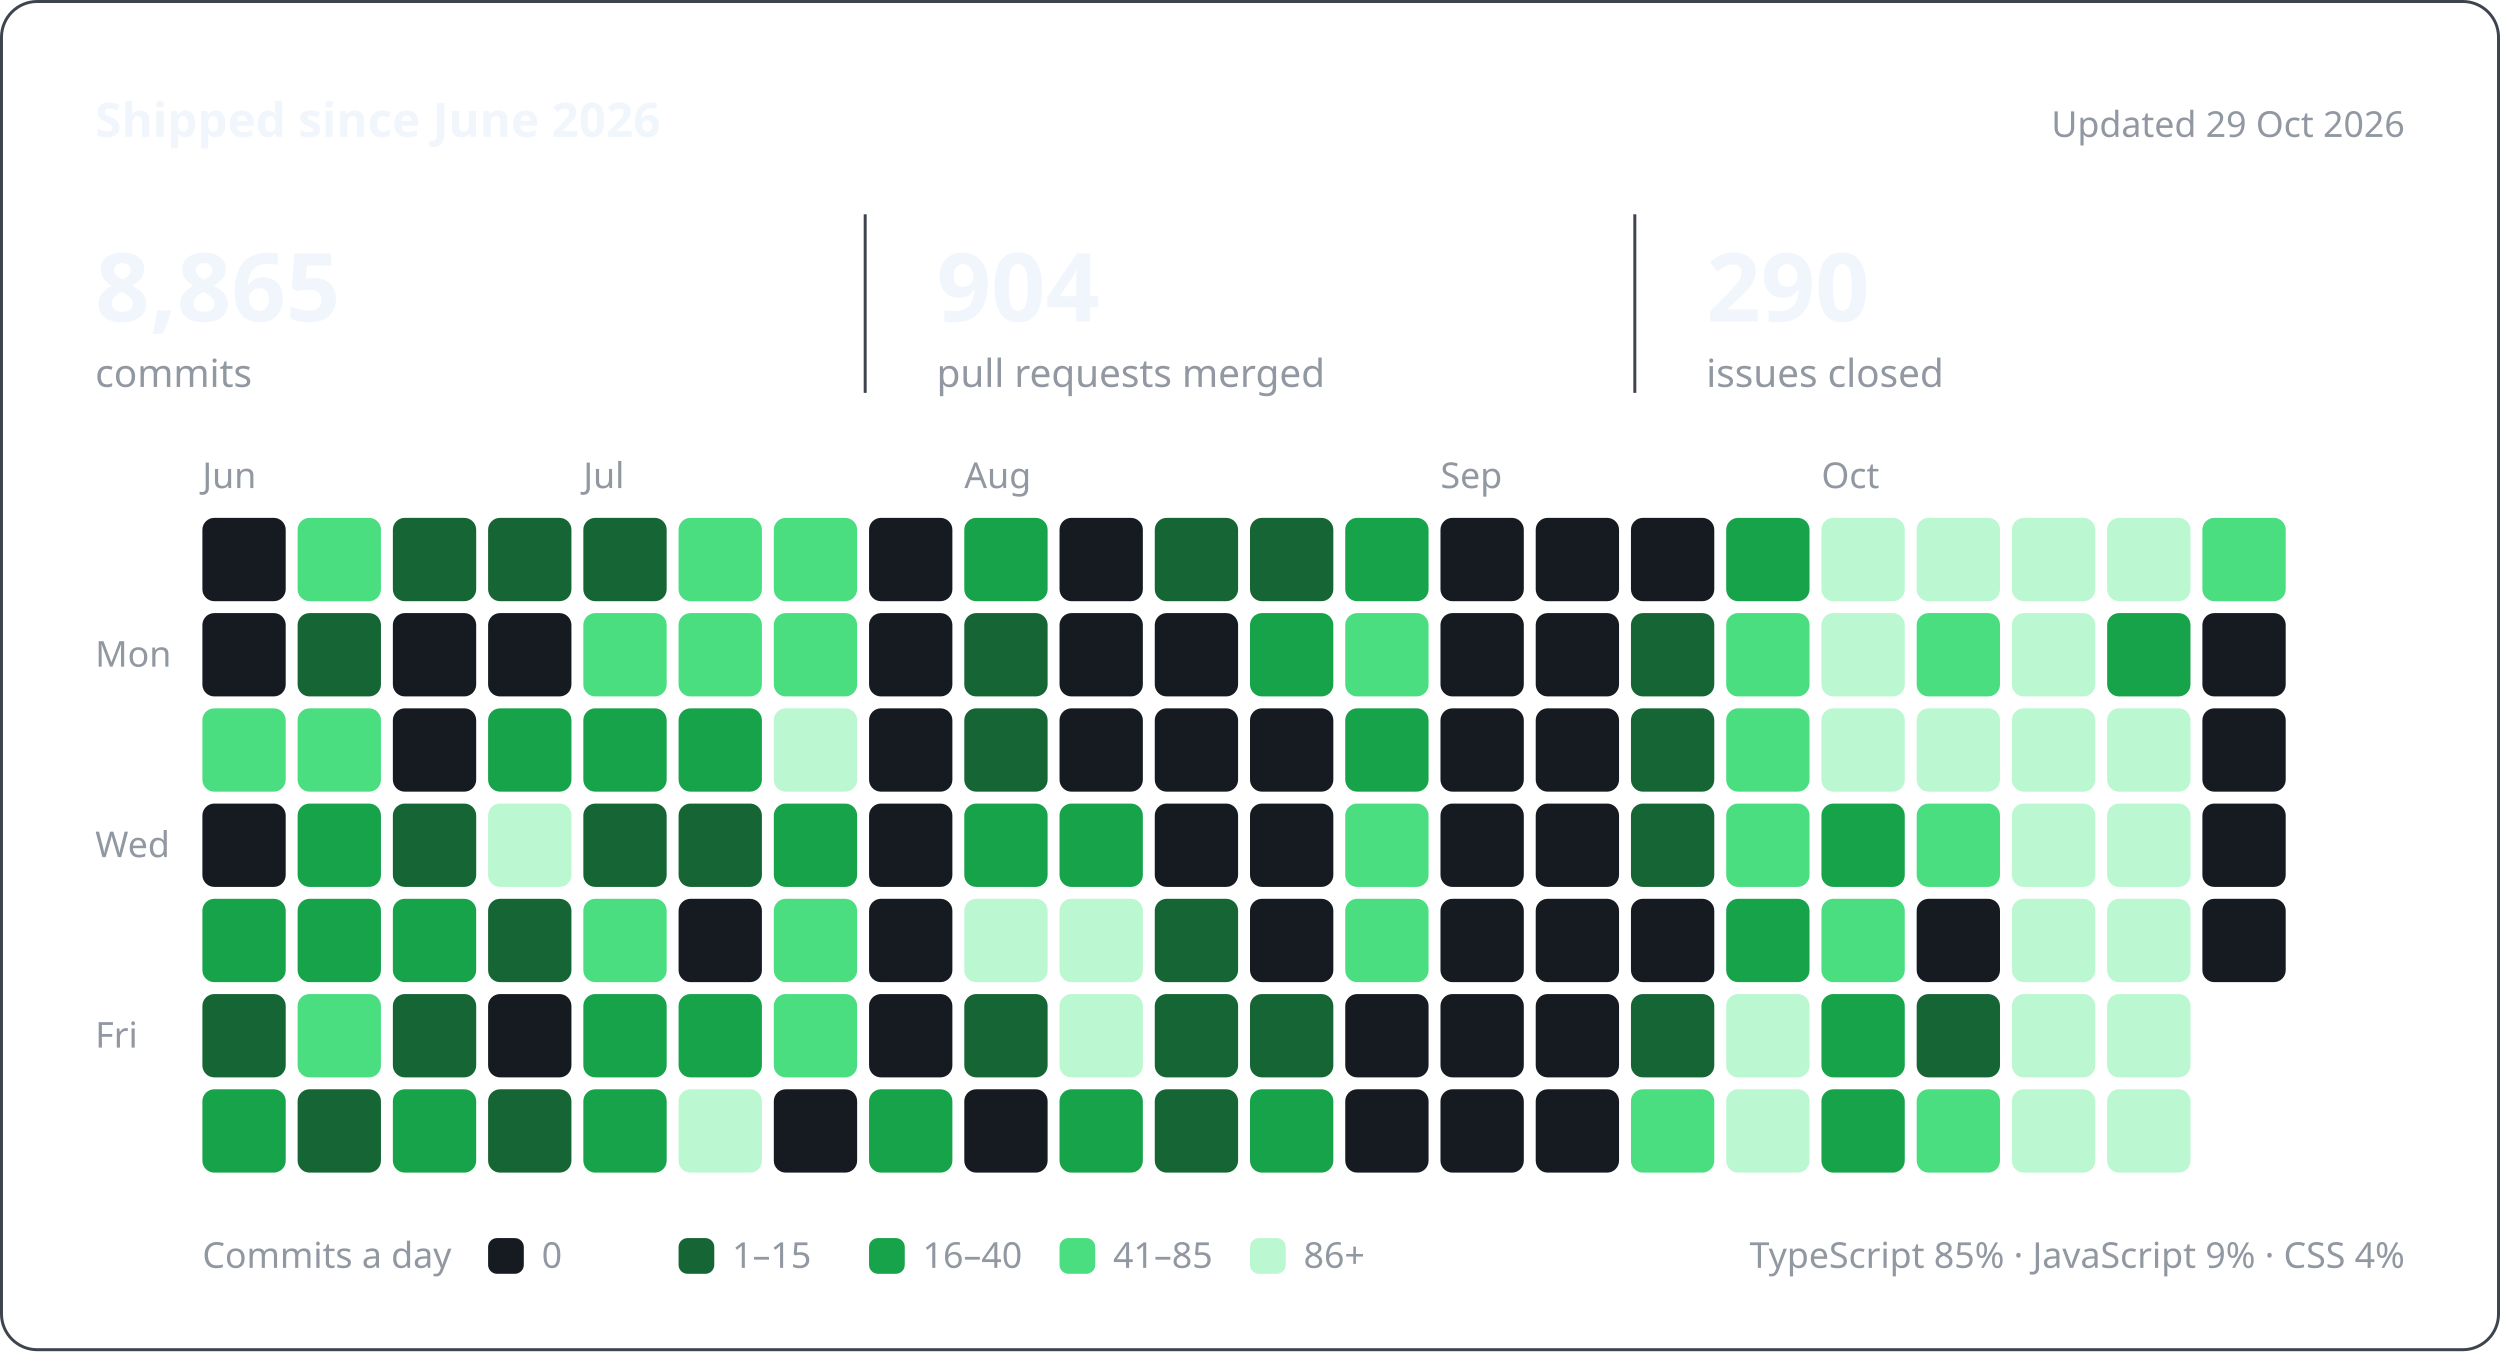
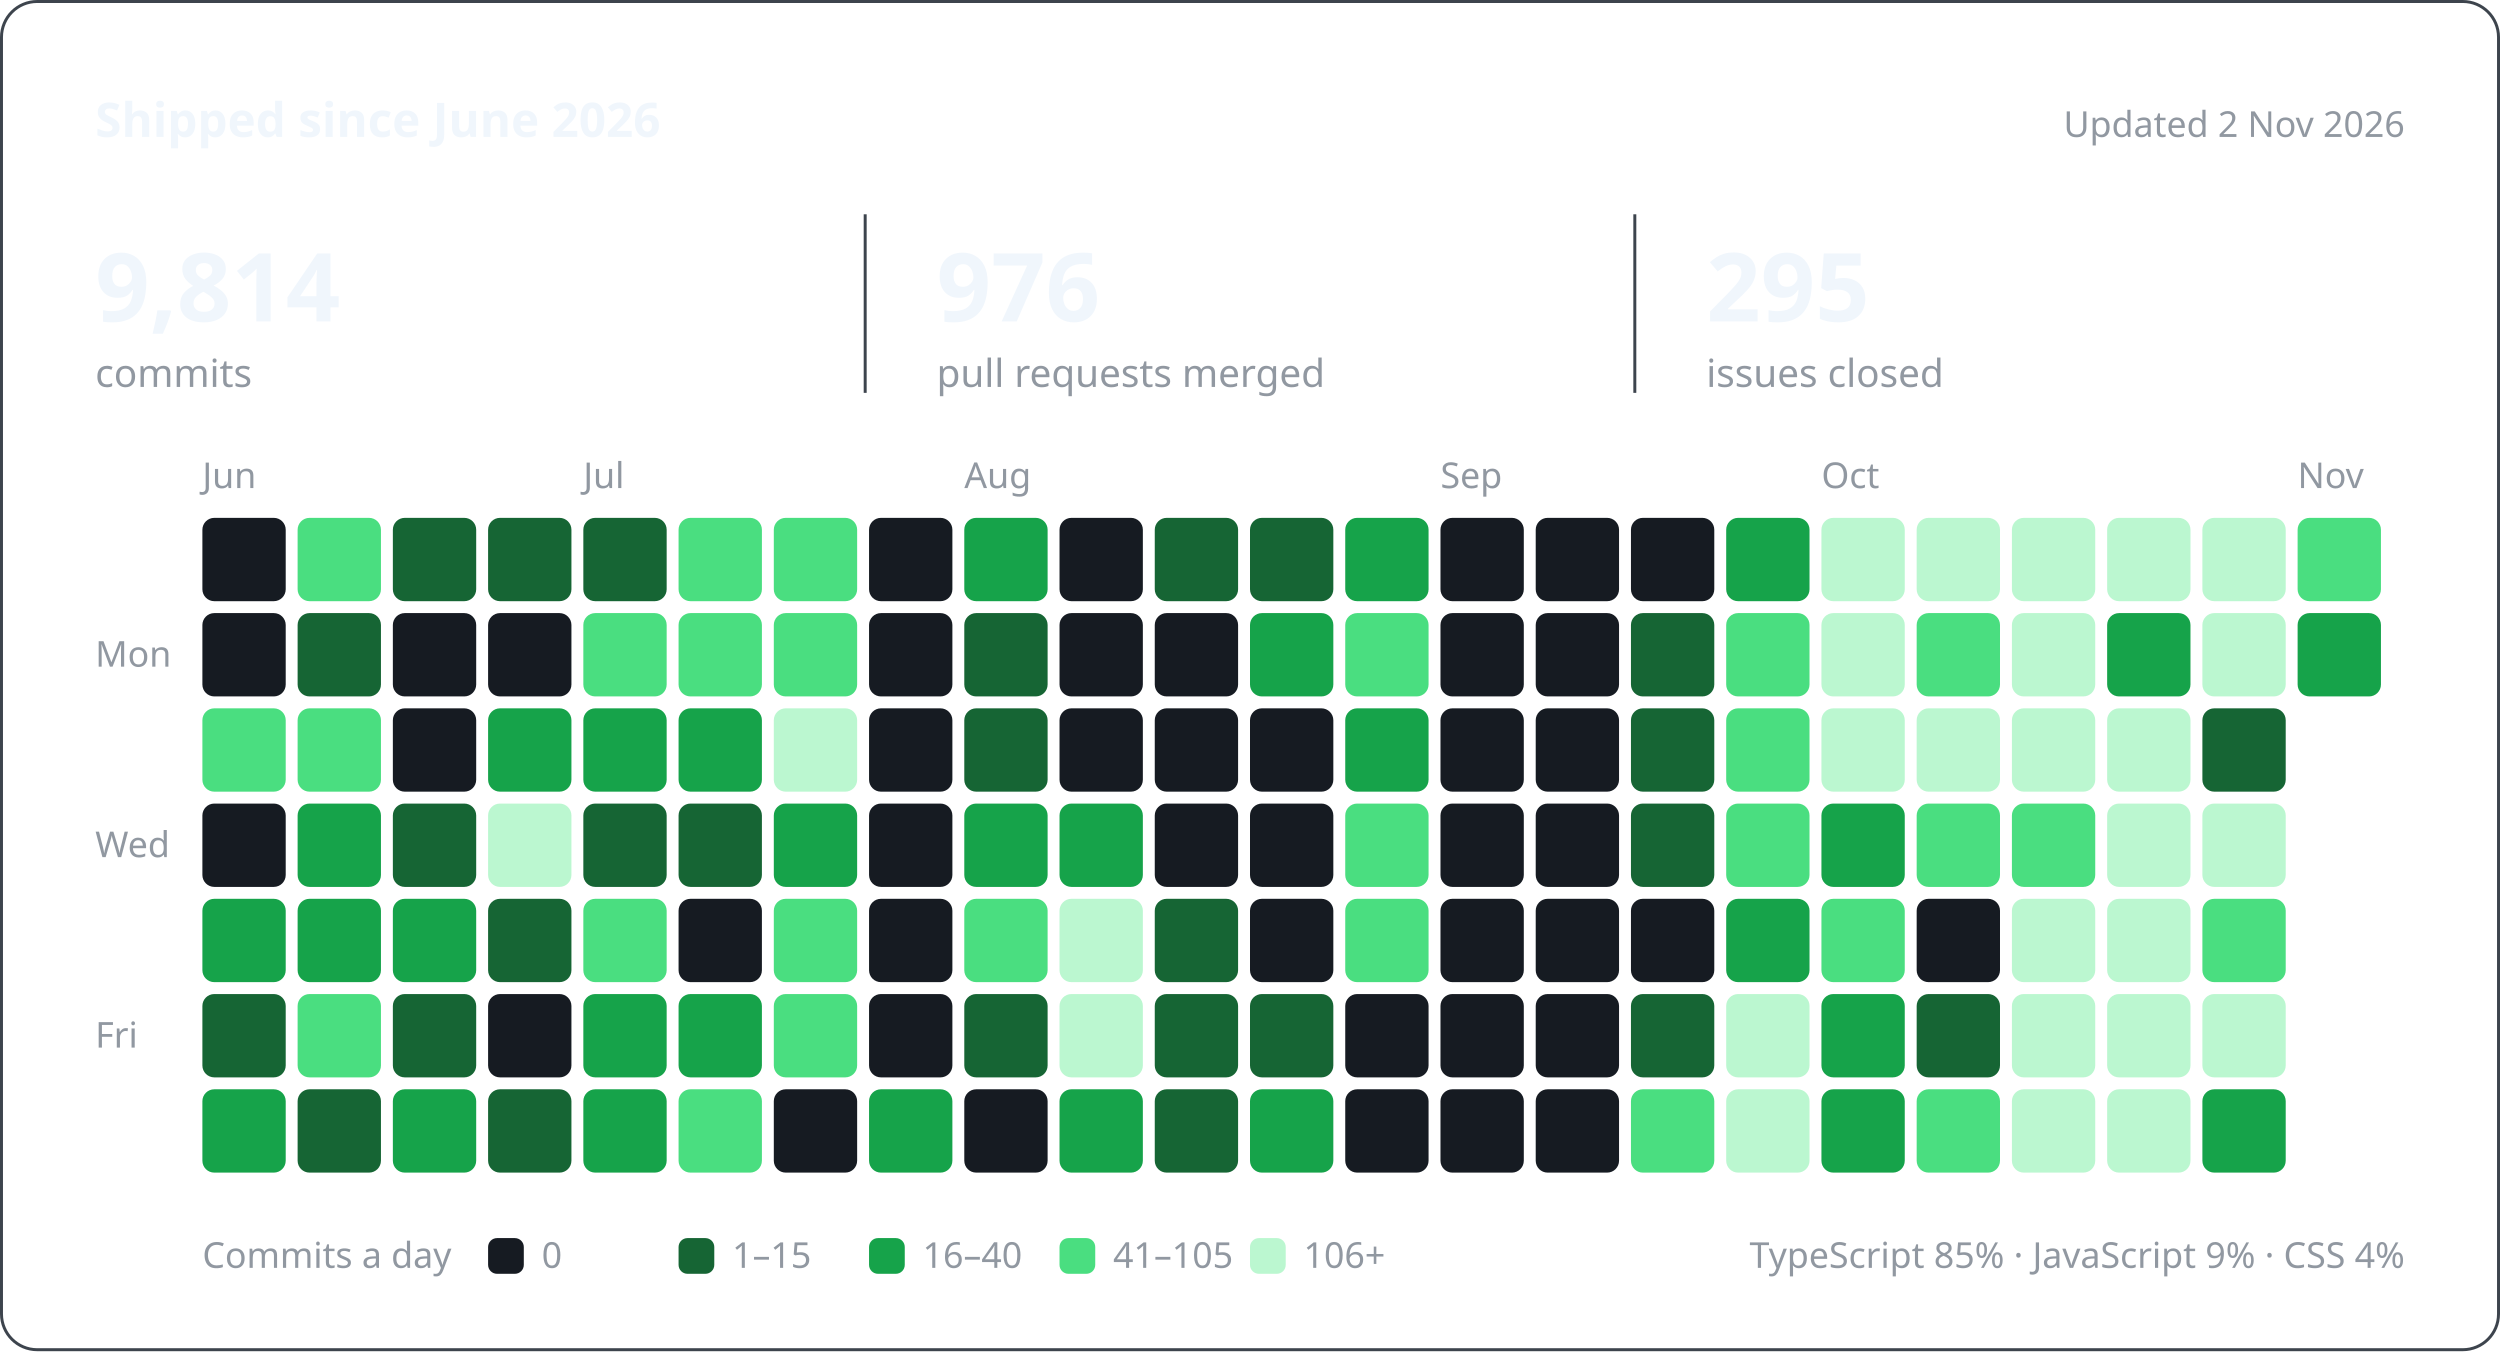
<svg xmlns="http://www.w3.org/2000/svg" width="840" height="454" viewBox="0 0 840 454" role="img" aria-labelledby="title desc" font-family="-apple-system, BlinkMacSystemFont, 'Segoe UI', 'Noto Sans', Helvetica, Arial, sans-serif">
  <rect x="0.5" y="0.5" width="839" height="453" rx="12" fill="none" stroke="#3d444d" />
  <text x="32" y="46" font-size="16" font-weight="600" fill="#f0f6fc">Shipped since June 2026</text>
-   <text x="808" y="46" font-size="12" text-anchor="end" fill="#9198a1">Updated 29 Oct 2026</text>
-   <text x="32.0" y="108" font-size="32" font-weight="600" fill="#f0f6fc">8,865</text>
+   <text x="808" y="46" font-size="12" text-anchor="end" fill="#9198a1">Updated 2 Nov 2026</text>
+   <text x="32.0" y="108" font-size="32" font-weight="600" fill="#f0f6fc">9,814</text>
  <text x="32.0" y="130" font-size="13" fill="#9198a1">commits</text>
  <line x1="290.7" y1="72" x2="290.7" y2="132" stroke="#3d444d" />
-   <text x="314.7" y="108" font-size="32" font-weight="600" fill="#f0f6fc">904</text>
+   <text x="314.7" y="108" font-size="32" font-weight="600" fill="#f0f6fc">976</text>
  <text x="314.7" y="130" font-size="13" fill="#9198a1">pull requests merged</text>
  <line x1="549.3" y1="72" x2="549.3" y2="132" stroke="#3d444d" />
-   <text x="573.3" y="108" font-size="32" font-weight="600" fill="#f0f6fc">290</text>
+   <text x="573.3" y="108" font-size="32" font-weight="600" fill="#f0f6fc">295</text>
  <text x="573.3" y="130" font-size="13" fill="#9198a1">issues closed</text>
  <text x="68" y="164" font-size="12" fill="#9198a1">Jun</text>
  <rect x="68" y="174" width="28" height="28" rx="4" fill="#161b22" />
  <rect x="68" y="206" width="28" height="28" rx="4" fill="#161b22" />
  <rect x="68" y="238" width="28" height="28" rx="4" fill="#4ade80" />
  <rect x="68" y="270" width="28" height="28" rx="4" fill="#161b22" />
  <rect x="68" y="302" width="28" height="28" rx="4" fill="#16a34a" />
  <rect x="68" y="334" width="28" height="28" rx="4" fill="#166534" />
  <rect x="68" y="366" width="28" height="28" rx="4" fill="#16a34a" />
  <rect x="100" y="174" width="28" height="28" rx="4" fill="#4ade80" />
  <rect x="100" y="206" width="28" height="28" rx="4" fill="#166534" />
  <rect x="100" y="238" width="28" height="28" rx="4" fill="#4ade80" />
  <rect x="100" y="270" width="28" height="28" rx="4" fill="#16a34a" />
  <rect x="100" y="302" width="28" height="28" rx="4" fill="#16a34a" />
  <rect x="100" y="334" width="28" height="28" rx="4" fill="#4ade80" />
  <rect x="100" y="366" width="28" height="28" rx="4" fill="#166534" />
  <rect x="132" y="174" width="28" height="28" rx="4" fill="#166534" />
  <rect x="132" y="206" width="28" height="28" rx="4" fill="#161b22" />
  <rect x="132" y="238" width="28" height="28" rx="4" fill="#161b22" />
  <rect x="132" y="270" width="28" height="28" rx="4" fill="#166534" />
  <rect x="132" y="302" width="28" height="28" rx="4" fill="#16a34a" />
  <rect x="132" y="334" width="28" height="28" rx="4" fill="#166534" />
  <rect x="132" y="366" width="28" height="28" rx="4" fill="#16a34a" />
  <rect x="164" y="174" width="28" height="28" rx="4" fill="#166534" />
  <rect x="164" y="206" width="28" height="28" rx="4" fill="#161b22" />
  <rect x="164" y="238" width="28" height="28" rx="4" fill="#16a34a" />
  <rect x="164" y="270" width="28" height="28" rx="4" fill="#bbf7d0" />
  <rect x="164" y="302" width="28" height="28" rx="4" fill="#166534" />
  <rect x="164" y="334" width="28" height="28" rx="4" fill="#161b22" />
  <rect x="164" y="366" width="28" height="28" rx="4" fill="#166534" />
  <text x="196" y="164" font-size="12" fill="#9198a1">Jul</text>
  <rect x="196" y="174" width="28" height="28" rx="4" fill="#166534" />
  <rect x="196" y="206" width="28" height="28" rx="4" fill="#4ade80" />
  <rect x="196" y="238" width="28" height="28" rx="4" fill="#16a34a" />
  <rect x="196" y="270" width="28" height="28" rx="4" fill="#166534" />
  <rect x="196" y="302" width="28" height="28" rx="4" fill="#4ade80" />
  <rect x="196" y="334" width="28" height="28" rx="4" fill="#16a34a" />
  <rect x="196" y="366" width="28" height="28" rx="4" fill="#16a34a" />
  <rect x="228" y="174" width="28" height="28" rx="4" fill="#4ade80" />
  <rect x="228" y="206" width="28" height="28" rx="4" fill="#4ade80" />
  <rect x="228" y="238" width="28" height="28" rx="4" fill="#16a34a" />
  <rect x="228" y="270" width="28" height="28" rx="4" fill="#166534" />
  <rect x="228" y="302" width="28" height="28" rx="4" fill="#161b22" />
  <rect x="228" y="334" width="28" height="28" rx="4" fill="#16a34a" />
-   <rect x="228" y="366" width="28" height="28" rx="4" fill="#bbf7d0" />
+   <rect x="228" y="366" width="28" height="28" rx="4" fill="#4ade80" />
  <rect x="260" y="174" width="28" height="28" rx="4" fill="#4ade80" />
  <rect x="260" y="206" width="28" height="28" rx="4" fill="#4ade80" />
  <rect x="260" y="238" width="28" height="28" rx="4" fill="#bbf7d0" />
  <rect x="260" y="270" width="28" height="28" rx="4" fill="#16a34a" />
  <rect x="260" y="302" width="28" height="28" rx="4" fill="#4ade80" />
  <rect x="260" y="334" width="28" height="28" rx="4" fill="#4ade80" />
  <rect x="260" y="366" width="28" height="28" rx="4" fill="#161b22" />
  <rect x="292" y="174" width="28" height="28" rx="4" fill="#161b22" />
  <rect x="292" y="206" width="28" height="28" rx="4" fill="#161b22" />
  <rect x="292" y="238" width="28" height="28" rx="4" fill="#161b22" />
  <rect x="292" y="270" width="28" height="28" rx="4" fill="#161b22" />
  <rect x="292" y="302" width="28" height="28" rx="4" fill="#161b22" />
  <rect x="292" y="334" width="28" height="28" rx="4" fill="#161b22" />
  <rect x="292" y="366" width="28" height="28" rx="4" fill="#16a34a" />
  <text x="324" y="164" font-size="12" fill="#9198a1">Aug</text>
  <rect x="324" y="174" width="28" height="28" rx="4" fill="#16a34a" />
  <rect x="324" y="206" width="28" height="28" rx="4" fill="#166534" />
  <rect x="324" y="238" width="28" height="28" rx="4" fill="#166534" />
  <rect x="324" y="270" width="28" height="28" rx="4" fill="#16a34a" />
-   <rect x="324" y="302" width="28" height="28" rx="4" fill="#bbf7d0" />
+   <rect x="324" y="302" width="28" height="28" rx="4" fill="#4ade80" />
  <rect x="324" y="334" width="28" height="28" rx="4" fill="#166534" />
  <rect x="324" y="366" width="28" height="28" rx="4" fill="#161b22" />
  <rect x="356" y="174" width="28" height="28" rx="4" fill="#161b22" />
  <rect x="356" y="206" width="28" height="28" rx="4" fill="#161b22" />
  <rect x="356" y="238" width="28" height="28" rx="4" fill="#161b22" />
  <rect x="356" y="270" width="28" height="28" rx="4" fill="#16a34a" />
  <rect x="356" y="302" width="28" height="28" rx="4" fill="#bbf7d0" />
  <rect x="356" y="334" width="28" height="28" rx="4" fill="#bbf7d0" />
  <rect x="356" y="366" width="28" height="28" rx="4" fill="#16a34a" />
  <rect x="388" y="174" width="28" height="28" rx="4" fill="#166534" />
  <rect x="388" y="206" width="28" height="28" rx="4" fill="#161b22" />
  <rect x="388" y="238" width="28" height="28" rx="4" fill="#161b22" />
  <rect x="388" y="270" width="28" height="28" rx="4" fill="#161b22" />
  <rect x="388" y="302" width="28" height="28" rx="4" fill="#166534" />
  <rect x="388" y="334" width="28" height="28" rx="4" fill="#166534" />
  <rect x="388" y="366" width="28" height="28" rx="4" fill="#166534" />
  <rect x="420" y="174" width="28" height="28" rx="4" fill="#166534" />
  <rect x="420" y="206" width="28" height="28" rx="4" fill="#16a34a" />
  <rect x="420" y="238" width="28" height="28" rx="4" fill="#161b22" />
  <rect x="420" y="270" width="28" height="28" rx="4" fill="#161b22" />
  <rect x="420" y="302" width="28" height="28" rx="4" fill="#161b22" />
  <rect x="420" y="334" width="28" height="28" rx="4" fill="#166534" />
  <rect x="420" y="366" width="28" height="28" rx="4" fill="#16a34a" />
  <rect x="452" y="174" width="28" height="28" rx="4" fill="#16a34a" />
  <rect x="452" y="206" width="28" height="28" rx="4" fill="#4ade80" />
  <rect x="452" y="238" width="28" height="28" rx="4" fill="#16a34a" />
  <rect x="452" y="270" width="28" height="28" rx="4" fill="#4ade80" />
  <rect x="452" y="302" width="28" height="28" rx="4" fill="#4ade80" />
  <rect x="452" y="334" width="28" height="28" rx="4" fill="#161b22" />
  <rect x="452" y="366" width="28" height="28" rx="4" fill="#161b22" />
  <text x="484" y="164" font-size="12" fill="#9198a1">Sep</text>
  <rect x="484" y="174" width="28" height="28" rx="4" fill="#161b22" />
  <rect x="484" y="206" width="28" height="28" rx="4" fill="#161b22" />
  <rect x="484" y="238" width="28" height="28" rx="4" fill="#161b22" />
  <rect x="484" y="270" width="28" height="28" rx="4" fill="#161b22" />
  <rect x="484" y="302" width="28" height="28" rx="4" fill="#161b22" />
  <rect x="484" y="334" width="28" height="28" rx="4" fill="#161b22" />
  <rect x="484" y="366" width="28" height="28" rx="4" fill="#161b22" />
  <rect x="516" y="174" width="28" height="28" rx="4" fill="#161b22" />
  <rect x="516" y="206" width="28" height="28" rx="4" fill="#161b22" />
  <rect x="516" y="238" width="28" height="28" rx="4" fill="#161b22" />
  <rect x="516" y="270" width="28" height="28" rx="4" fill="#161b22" />
  <rect x="516" y="302" width="28" height="28" rx="4" fill="#161b22" />
  <rect x="516" y="334" width="28" height="28" rx="4" fill="#161b22" />
  <rect x="516" y="366" width="28" height="28" rx="4" fill="#161b22" />
  <rect x="548" y="174" width="28" height="28" rx="4" fill="#161b22" />
  <rect x="548" y="206" width="28" height="28" rx="4" fill="#166534" />
  <rect x="548" y="238" width="28" height="28" rx="4" fill="#166534" />
  <rect x="548" y="270" width="28" height="28" rx="4" fill="#166534" />
  <rect x="548" y="302" width="28" height="28" rx="4" fill="#161b22" />
  <rect x="548" y="334" width="28" height="28" rx="4" fill="#166534" />
  <rect x="548" y="366" width="28" height="28" rx="4" fill="#4ade80" />
  <rect x="580" y="174" width="28" height="28" rx="4" fill="#16a34a" />
  <rect x="580" y="206" width="28" height="28" rx="4" fill="#4ade80" />
  <rect x="580" y="238" width="28" height="28" rx="4" fill="#4ade80" />
  <rect x="580" y="270" width="28" height="28" rx="4" fill="#4ade80" />
  <rect x="580" y="302" width="28" height="28" rx="4" fill="#16a34a" />
  <rect x="580" y="334" width="28" height="28" rx="4" fill="#bbf7d0" />
  <rect x="580" y="366" width="28" height="28" rx="4" fill="#bbf7d0" />
  <text x="612" y="164" font-size="12" fill="#9198a1">Oct</text>
  <rect x="612" y="174" width="28" height="28" rx="4" fill="#bbf7d0" />
  <rect x="612" y="206" width="28" height="28" rx="4" fill="#bbf7d0" />
  <rect x="612" y="238" width="28" height="28" rx="4" fill="#bbf7d0" />
  <rect x="612" y="270" width="28" height="28" rx="4" fill="#16a34a" />
  <rect x="612" y="302" width="28" height="28" rx="4" fill="#4ade80" />
  <rect x="612" y="334" width="28" height="28" rx="4" fill="#16a34a" />
  <rect x="612" y="366" width="28" height="28" rx="4" fill="#16a34a" />
  <rect x="644" y="174" width="28" height="28" rx="4" fill="#bbf7d0" />
  <rect x="644" y="206" width="28" height="28" rx="4" fill="#4ade80" />
  <rect x="644" y="238" width="28" height="28" rx="4" fill="#bbf7d0" />
  <rect x="644" y="270" width="28" height="28" rx="4" fill="#4ade80" />
  <rect x="644" y="302" width="28" height="28" rx="4" fill="#161b22" />
  <rect x="644" y="334" width="28" height="28" rx="4" fill="#166534" />
  <rect x="644" y="366" width="28" height="28" rx="4" fill="#4ade80" />
  <rect x="676" y="174" width="28" height="28" rx="4" fill="#bbf7d0" />
  <rect x="676" y="206" width="28" height="28" rx="4" fill="#bbf7d0" />
  <rect x="676" y="238" width="28" height="28" rx="4" fill="#bbf7d0" />
-   <rect x="676" y="270" width="28" height="28" rx="4" fill="#bbf7d0" />
+   <rect x="676" y="270" width="28" height="28" rx="4" fill="#4ade80" />
  <rect x="676" y="302" width="28" height="28" rx="4" fill="#bbf7d0" />
  <rect x="676" y="334" width="28" height="28" rx="4" fill="#bbf7d0" />
  <rect x="676" y="366" width="28" height="28" rx="4" fill="#bbf7d0" />
  <rect x="708" y="174" width="28" height="28" rx="4" fill="#bbf7d0" />
  <rect x="708" y="206" width="28" height="28" rx="4" fill="#16a34a" />
  <rect x="708" y="238" width="28" height="28" rx="4" fill="#bbf7d0" />
  <rect x="708" y="270" width="28" height="28" rx="4" fill="#bbf7d0" />
  <rect x="708" y="302" width="28" height="28" rx="4" fill="#bbf7d0" />
  <rect x="708" y="334" width="28" height="28" rx="4" fill="#bbf7d0" />
  <rect x="708" y="366" width="28" height="28" rx="4" fill="#bbf7d0" />
-   <rect x="740" y="174" width="28" height="28" rx="4" fill="#4ade80" />
-   <rect x="740" y="206" width="28" height="28" rx="4" fill="#161b22" />
-   <rect x="740" y="238" width="28" height="28" rx="4" fill="#161b22" />
-   <rect x="740" y="270" width="28" height="28" rx="4" fill="#161b22" />
-   <rect x="740" y="302" width="28" height="28" rx="4" fill="#161b22" />
+   <rect x="740" y="174" width="28" height="28" rx="4" fill="#bbf7d0" />
+   <rect x="740" y="206" width="28" height="28" rx="4" fill="#bbf7d0" />
+   <rect x="740" y="238" width="28" height="28" rx="4" fill="#166534" />
+   <rect x="740" y="270" width="28" height="28" rx="4" fill="#bbf7d0" />
+   <rect x="740" y="302" width="28" height="28" rx="4" fill="#4ade80" />
+   <rect x="740" y="334" width="28" height="28" rx="4" fill="#bbf7d0" />
+   <rect x="740" y="366" width="28" height="28" rx="4" fill="#16a34a" />
+   <text x="772" y="164" font-size="12" fill="#9198a1">Nov</text>
+   <rect x="772" y="174" width="28" height="28" rx="4" fill="#4ade80" />
+   <rect x="772" y="206" width="28" height="28" rx="4" fill="#16a34a" />
  <text x="32" y="224.0" font-size="12" fill="#9198a1">Mon</text>
  <text x="32" y="288.0" font-size="12" fill="#9198a1">Wed</text>
  <text x="32" y="352.0" font-size="12" fill="#9198a1">Fri</text>
  <text x="68" y="426" font-size="12" fill="#9198a1">Commits a day</text>
  <rect x="164" y="416" width="12" height="12" rx="3" fill="#161b22" />
  <text x="182" y="426" font-size="12" fill="#9198a1">0</text>
  <rect x="228" y="416" width="12" height="12" rx="3" fill="#166534" />
  <text x="246" y="426" font-size="12" fill="#9198a1">1–15</text>
  <rect x="292" y="416" width="12" height="12" rx="3" fill="#16a34a" />
  <text x="310" y="426" font-size="12" fill="#9198a1">16–40</text>
  <rect x="356" y="416" width="12" height="12" rx="3" fill="#4ade80" />
-   <text x="374" y="426" font-size="12" fill="#9198a1">41–85</text>
+   <text x="374" y="426" font-size="12" fill="#9198a1">41–105</text>
  <rect x="420" y="416" width="12" height="12" rx="3" fill="#bbf7d0" />
-   <text x="438" y="426" font-size="12" fill="#9198a1">86+</text>
+   <text x="438" y="426" font-size="12" fill="#9198a1">106+</text>
  <text x="808" y="426" font-size="12" text-anchor="end" fill="#9198a1">TypeScript 85% · JavaScript 9% · CSS 4%</text>
</svg>
